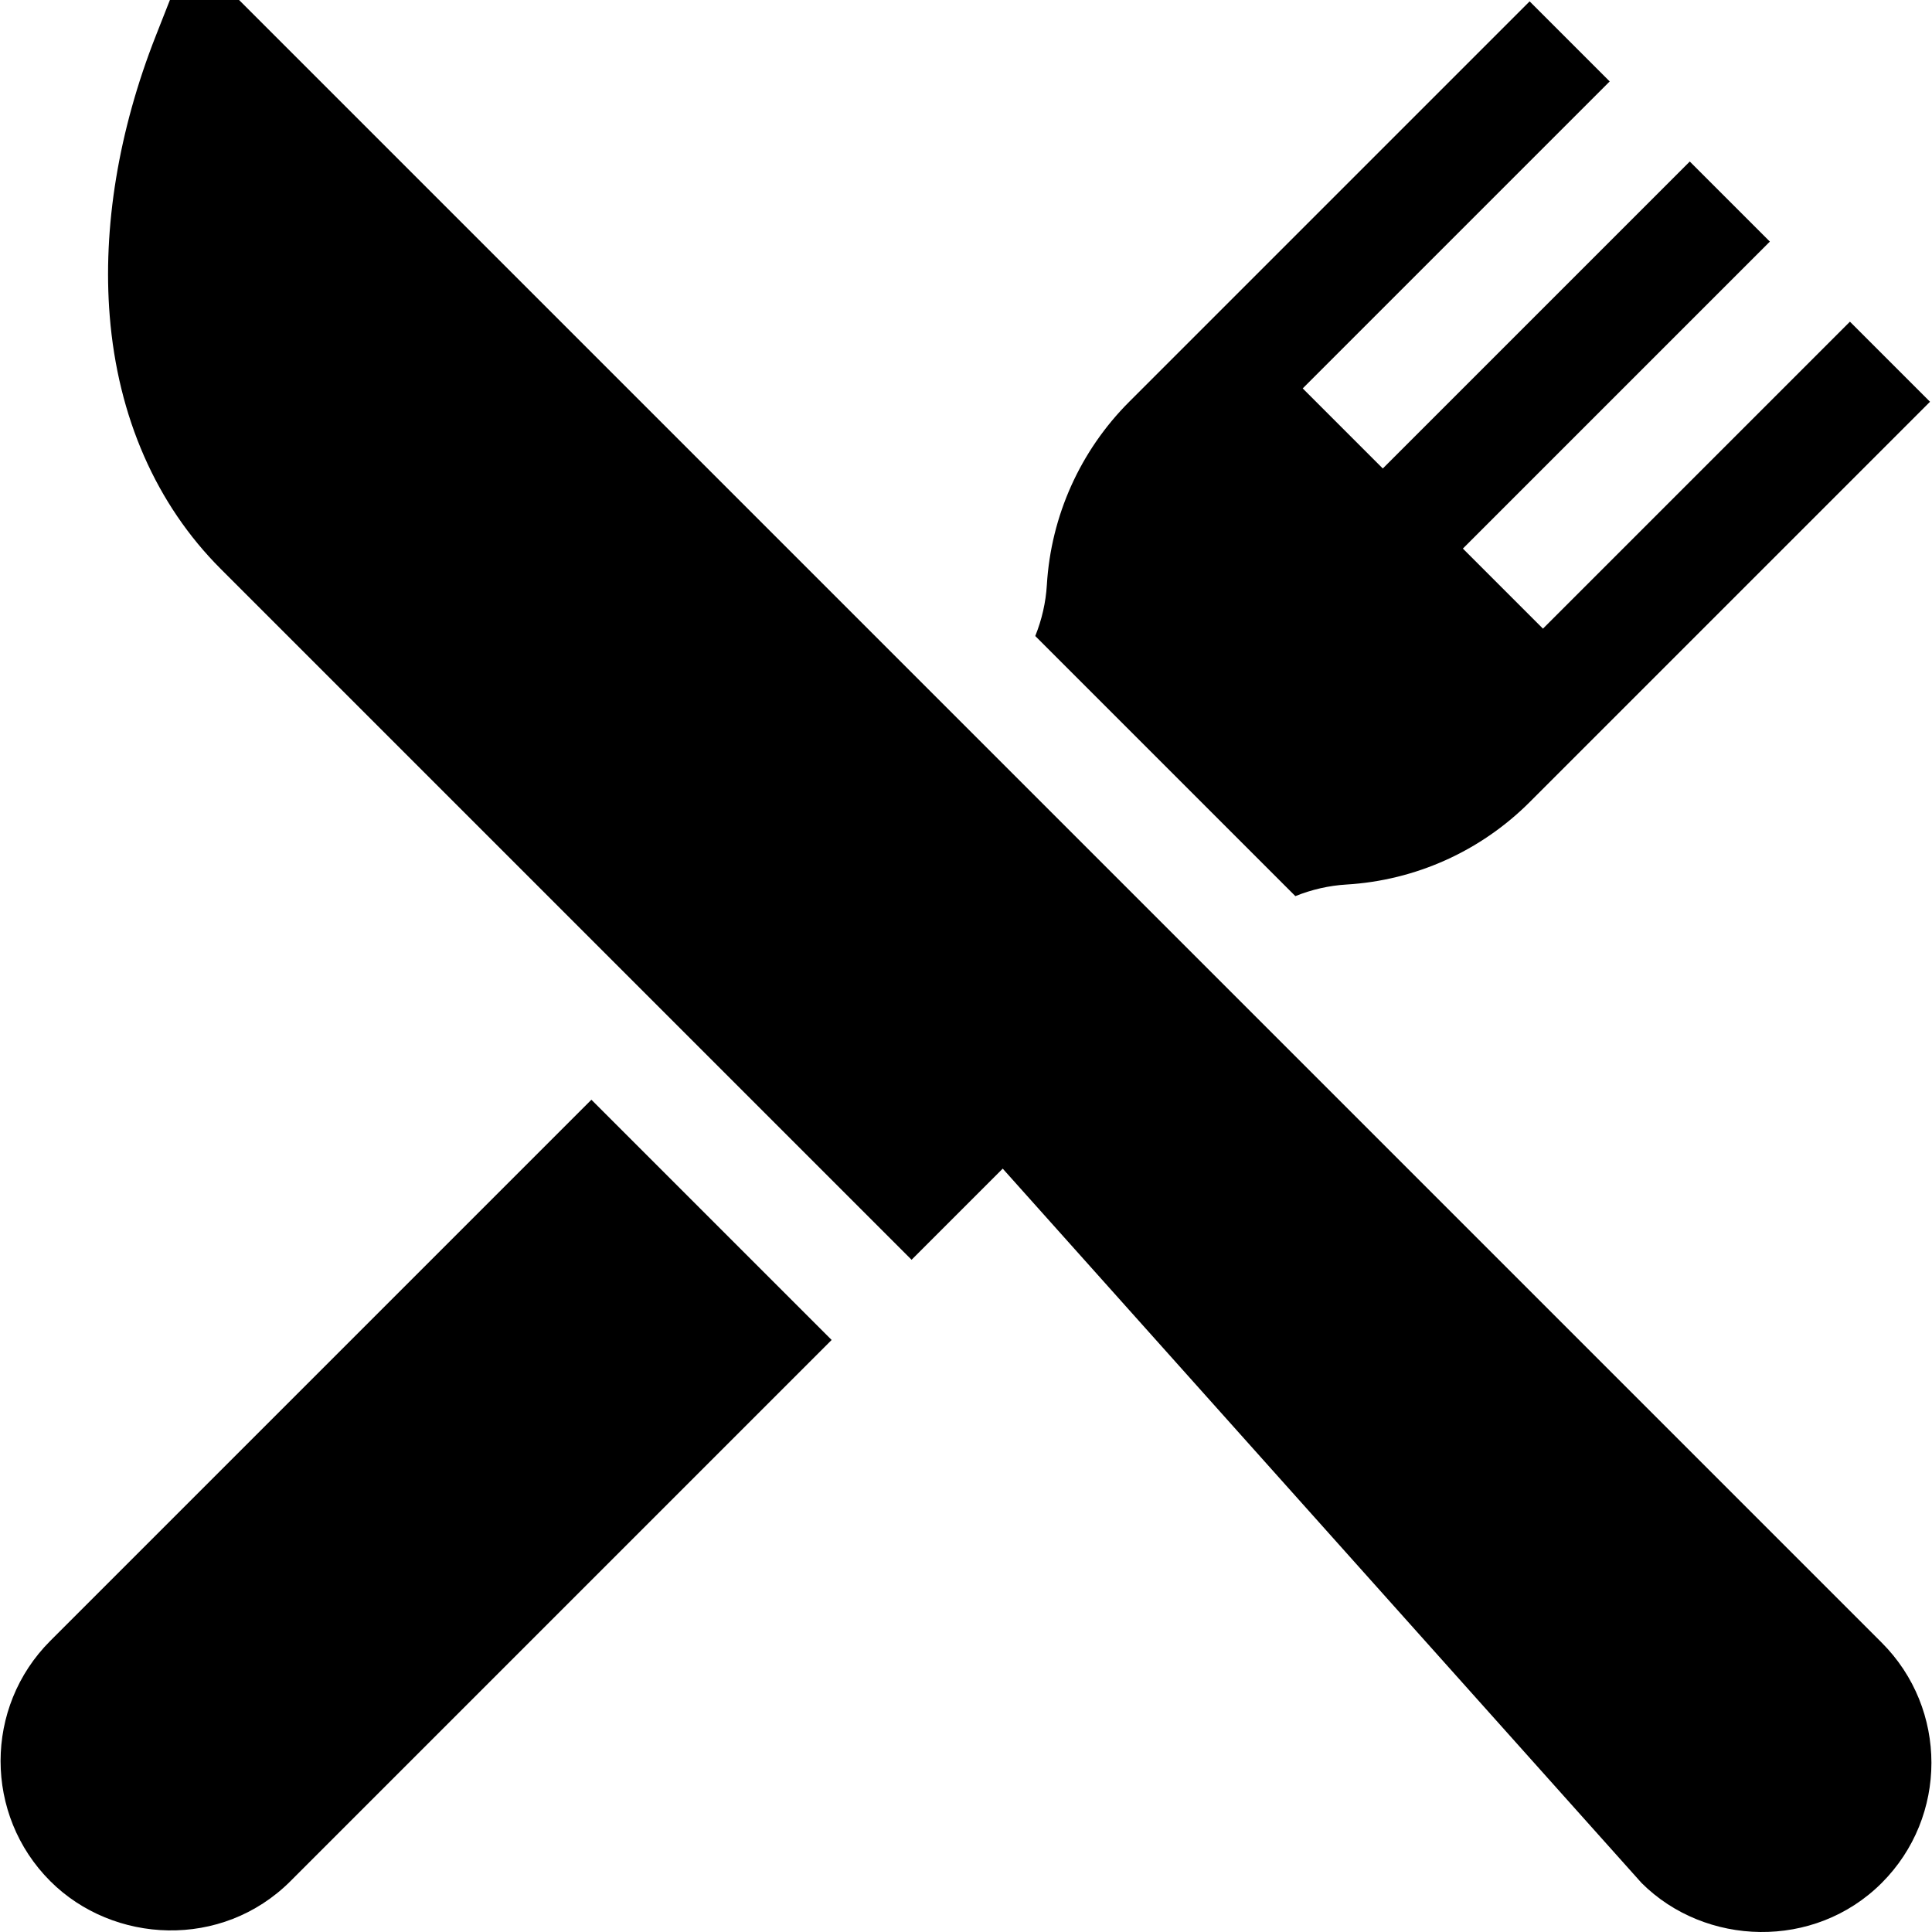
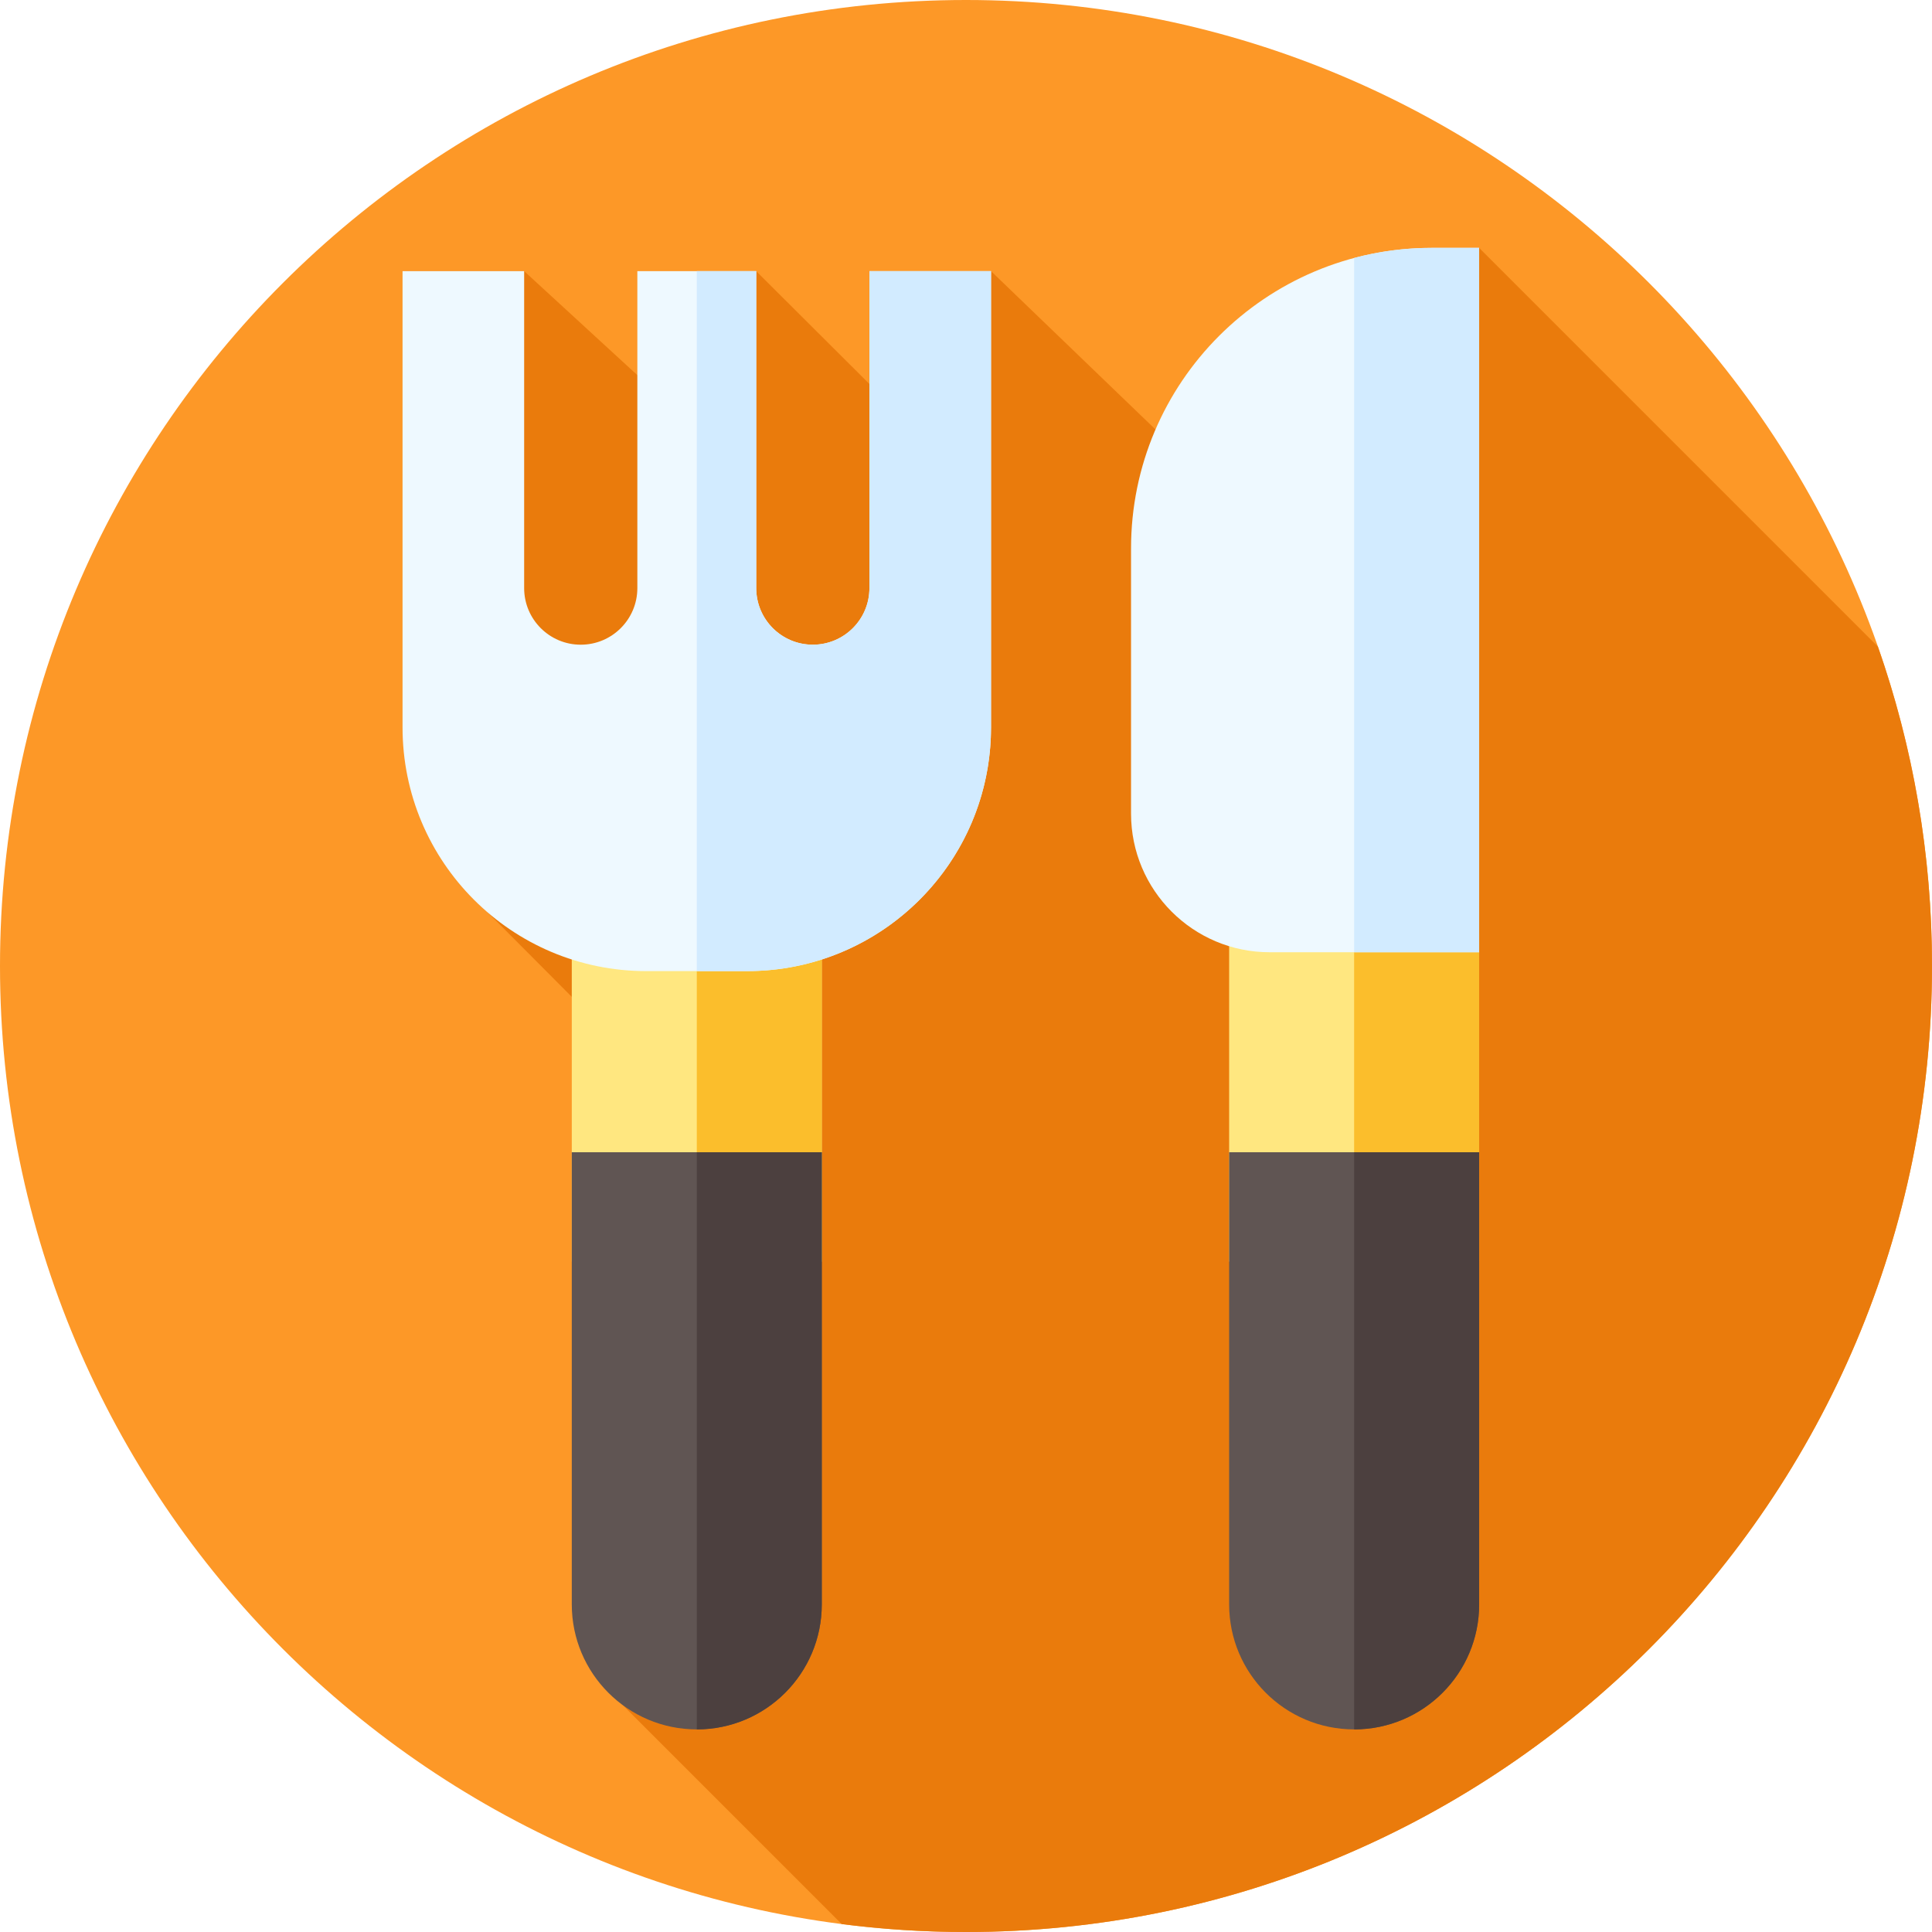
- <svg xmlns="http://www.w3.org/2000/svg" version="1.1" id="Capa_1" x="0px" y="0px" viewBox="0 0 512 512" style="enable-background:new 0 0 512 512;" xml:space="preserve">
+ <svg xmlns="http://www.w3.org/2000/svg" id="Layer_1" enable-background="new 0 0 512 512" height="512" viewBox="0 0 512 512" width="512">
  <g>
+     <g id="XMLID_117_">
+       <g id="XMLID_118_">
+         <g id="XMLID_119_">
+           <g id="XMLID_120_">
+             <g id="XMLID_121_">
+               <g id="XMLID_122_">
+                 <g id="XMLID_123_">
+                   <g id="XMLID_124_">
+                     <g id="XMLID_125_">
+                       <g id="XMLID_126_">
+                         <g id="XMLID_127_">
+                           <g id="XMLID_128_">
+                             <g id="XMLID_129_">
+                               <g id="XMLID_130_">
+                                 <circle id="XMLID_131_" cx="256" cy="256" fill="#fd9827" r="256" />
+                               </g>
+                             </g>
+                           </g>
+                         </g>
+                       </g>
+                     </g>
+                   </g>
+                 </g>
+               </g>
+             </g>
+           </g>
+         </g>
+       </g>
+     </g>
+     <path d="m512 256c0-29.664-5.063-58.142-14.342-84.638l-105.67-105.669s-71.818 20.471-83.155 50.641l-46.202-44.48-26.965 35.153-35.262-35.153-23.238 35.153-38.262-35.153h-32.227l34.323 120.902c0 19.622-11.755 49.034-11.755 49.034l32.907 33.059 2.862 177.005 58.042 58.042c10.786 1.385 21.781 2.104 32.944 2.104 141.385 0 256-114.615 256-256z" fill="#ea7b0c" />
    <g>
-       <path d="M498.682,435.326L297.917,234.56L63.357,0H45.026l-3.743,9.511c-9.879,25.104-14.1,50.78-12.205,74.249    c2.16,26.752,12.323,49.913,29.392,66.982L241.58,333.852l24.152-24.152l169.285,189.293c16.84,16.84,45.825,17.84,63.665,0    C516.236,481.439,516.236,452.879,498.682,435.326z" />
+       <g>
+         <path d="m151.529 247.353h66.251v87h-66.251z" fill="#ffe780" />
+         <path d="m184.66 247.35h33.12v87h-33.12z" fill="#fbbe2c" />
+         <path d="m184.655 458.307c-18.295 0-33.126-14.831-33.126-33.126v-119.827h66.251v119.828c.001 18.295-14.83 33.125-33.125 33.125z" fill="#605553" />
+         <path d="m325.737 247.353h66.251v87h-66.251z" fill="#ffe780" />
+         <path d="m358.86 247.35h33.13v87h-33.13z" fill="#fbbe2c" />
+         <path d="m358.863 458.307c-18.295 0-33.126-14.831-33.126-33.126v-119.827h66.251v119.828c0 18.295-14.83 33.125-33.125 33.125z" fill="#605553" />
+         <path d="m391.99 305.35v119.83c0 18.3-14.83 33.13-33.13 33.13v-152.96z" fill="#4c403f" />
+         <path d="m391.988 252.353h-55.516c-20.288 0-36.734-16.447-36.734-36.734v-70.276c0-43.99 35.661-79.65 79.65-79.65h12.6z" fill="#eef9ff" />
+         <path d="m230.405 71.853v84c0 8.284-6.716 15-15 15-8.284 0-15-6.716-15-15v-84h-31.5v84c0 8.284-6.716 15-15 15-8.284 0-15-6.716-15-15v-84h-32.227v120.902c0 35.676 28.921 64.598 64.598 64.598h26.758c35.676 0 64.598-28.921 64.598-64.598v-120.902z" fill="#eef9ff" />
+         <path d="m262.63 71.85v120.91c0 28.78-18.83 53.17-44.85 61.51-6.22 2-12.86 3.08-19.75 3.08h-13.37v-185.5h15.75v84c0 8.29 6.71 15 14.99 15h.01c8.28 0 15-6.71 15-15v-84z" fill="#d2ebff" />
+       </g>
+       <path d="m217.78 305.35v119.83c0 18.3-14.83 33.13-33.12 33.13v-152.96z" fill="#4c403f" />
+       <path d="m391.99 65.69v186.66h-33.13v-183.98c6.55-1.75 13.43-2.68 20.53-2.68z" fill="#d2ebff" />
    </g>
  </g>
-   <g>
-     <g>
-       <path d="M156.728,291.442L13.317,434.853c-17.552,17.552-17.552,46.113,0,63.665c16.674,16.674,45.519,18.146,63.665,0    l143.412-143.412L156.728,291.442z" />
-     </g>
-   </g>
-   <g>
-     <g>
-       <path d="M490.253,85.249l-81.351,81.35l-21.223-21.222l81.351-81.351l-21.222-21.222l-81.35,81.35l-21.222-21.222l81.351-81.35    L405.366,0.361L299.256,106.471c-12.981,12.981-20.732,30.217-21.828,48.535c-0.277,4.641-1.329,9.206-3.074,13.548l68.929,68.929    c4.342-1.747,8.908-2.798,13.548-3.075c18.318-1.093,35.554-8.846,48.535-21.827l106.11-106.109L490.253,85.249z" />
-     </g>
-   </g>
-   <g>
- </g>
-   <g>
- </g>
-   <g>
- </g>
-   <g>
- </g>
-   <g>
- </g>
-   <g>
- </g>
-   <g>
- </g>
-   <g>
- </g>
-   <g>
- </g>
-   <g>
- </g>
-   <g>
- </g>
-   <g>
- </g>
-   <g>
- </g>
-   <g>
- </g>
-   <g>
- </g>
</svg>
